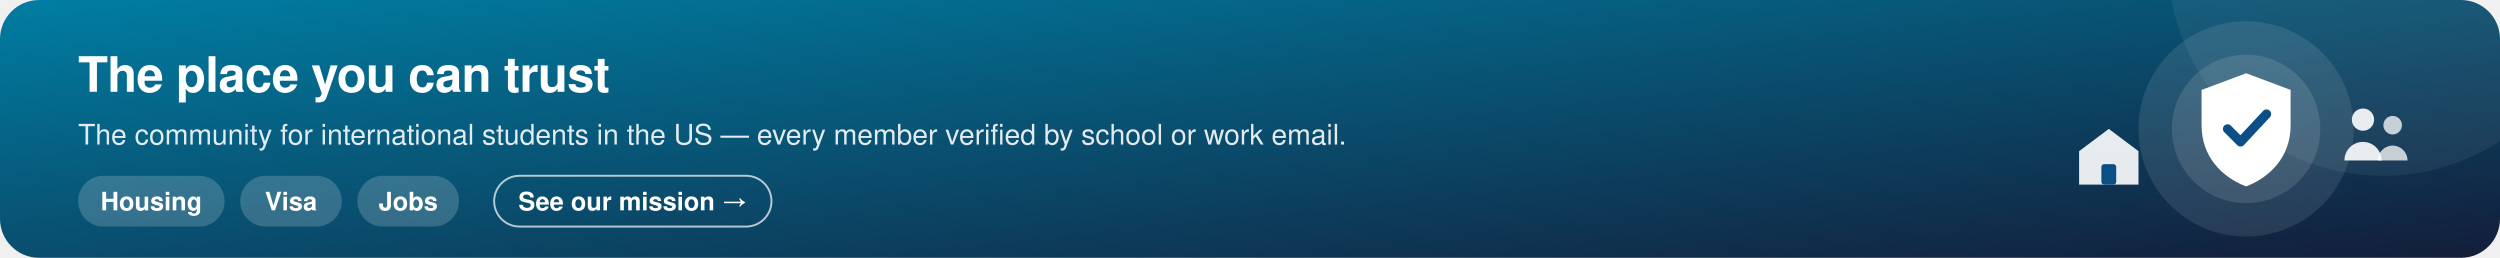
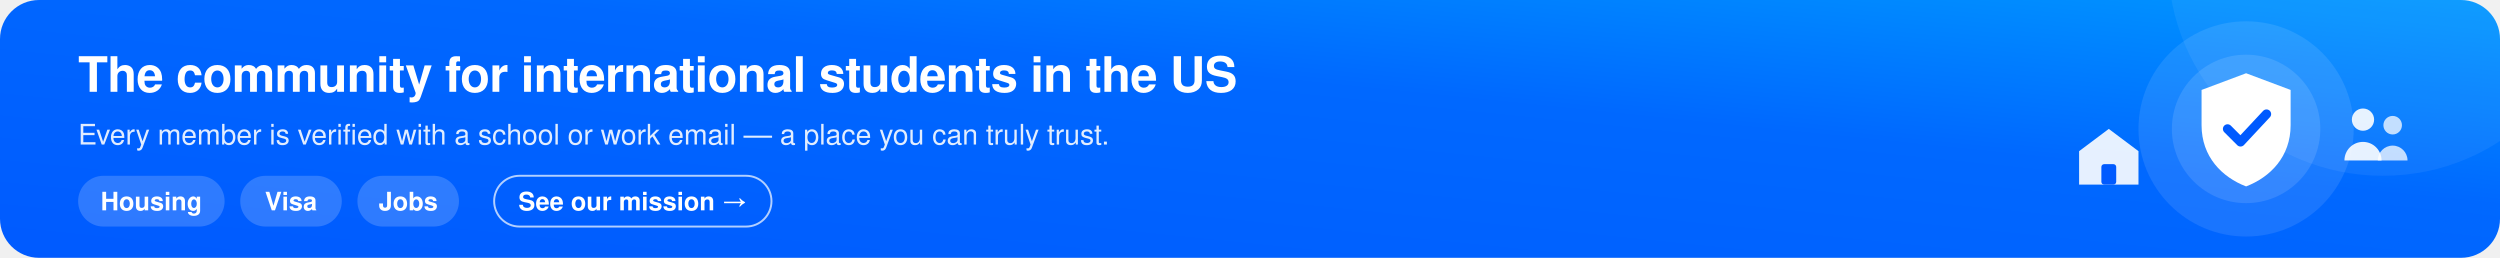
<svg xmlns="http://www.w3.org/2000/svg" width="1280" height="132" viewBox="0 0 1280 132" font-family="'Be Vietnam Pro','Helvetica Neue',Helvetica,Arial,'Segoe UI',Roboto,sans-serif">
  <defs>
-     <linearGradient id="g" x1="0" y1="0" x2="1" y2="1">
-       <stop offset="0" stop-color="#007ea3" />
-       <stop offset="1" stop-color="#131d39" />
+     <linearGradient id="g" x1="0" y1="1" x2="1" y2="0">
+       <stop offset="0" stop-color="#005aff" />
+       <stop offset="0.6" stop-color="#0068ff" />
+       <stop offset="1" stop-color="#0097ff" />
    </linearGradient>
  </defs>
  <rect width="1280" height="132" rx="20" fill="url(#g)" />
  <circle cx="1220" cy="-20" r="110" fill="#fff" fill-opacity="0.06" />
-   <text x="40" y="47" font-size="25" font-weight="700" fill="#fff" letter-spacing="-0.3">The place you can trust</text>
-   <text x="40" y="74" font-size="14.5" fill="#fff" fill-opacity="0.88">The community for international students in the US — every member verified by school or work email.</text>
+   <text x="40" y="47" font-size="25" font-weight="700" fill="#fff" letter-spacing="-0.3">The community for international students in the US</text>
+   <text x="40" y="74" font-size="14.5" fill="#fff" fill-opacity="0.88">Every member is verified with a school or work email — a place you can truly trust.</text>
  <rect x="40" y="90" width="75" height="26" rx="13.0" fill="#ffffff" fill-opacity="0.18" />
  <text x="77.5" y="107.7" text-anchor="middle" font-size="13" font-weight="600" fill="#fff">Housing</text>
  <rect x="123" y="90" width="52" height="26" rx="13.0" fill="#ffffff" fill-opacity="0.18" />
  <text x="149.0" y="107.7" text-anchor="middle" font-size="13" font-weight="600" fill="#fff">Visa</text>
  <rect x="183" y="90" width="52" height="26" rx="13.0" fill="#ffffff" fill-opacity="0.18" />
  <text x="209.0" y="107.7" text-anchor="middle" font-size="13" font-weight="600" fill="#fff">Jobs</text>
  <rect x="253" y="90" width="142" height="26" rx="13.0" fill="none" stroke="#fff" stroke-opacity="0.7" stroke-width="1" />
  <text x="324.0" y="107.7" text-anchor="middle" font-size="13" font-weight="600" fill="#fff">See our mission →</text>
  <g transform="translate(1150 66) scale(0.95)">
    <circle cx="0" cy="0" r="58" fill="#fff" fill-opacity="0.10" />
    <circle cx="0" cy="0" r="40" fill="#fff" fill-opacity="0.12" />
    <path d="M0 -30 L24 -21 V-2 C24 15 13 26 0 31 C-13 26 -24 15 -24 -2 V-21 Z" fill="#fff" />
-     <path d="M-10 0 L-3 7 L11 -8" fill="none" stroke="#0b4f86" stroke-width="5" stroke-linecap="round" stroke-linejoin="round" />
+     <path d="M-10 0 L-3 7 L11 -8" fill="none" stroke="#005aff" stroke-width="5" stroke-linecap="round" stroke-linejoin="round" />
    <g transform="translate(-74 14)">
      <path d="M0 -14 L16 -2 V16 H-16 V-2 Z" fill="#fff" fill-opacity="0.9" />
-       <rect x="-4" y="5" width="8" height="11" rx="1.5" fill="#0b4f86" />
+       <rect x="-4" y="5" width="8" height="11" rx="1.5" fill="#005aff" />
    </g>
    <g transform="translate(70 4)" fill="#fff" fill-opacity="0.9">
      <circle cx="-7" cy="-9" r="6" />
      <path d="M-17 13 a10 10 0 0 1 20 0 Z" />
      <circle cx="9" cy="-6" r="5" fill-opacity="0.75" />
      <path d="M1 13 a8 8 0 0 1 16 0 Z" fill-opacity="0.75" />
    </g>
  </g>
</svg>
